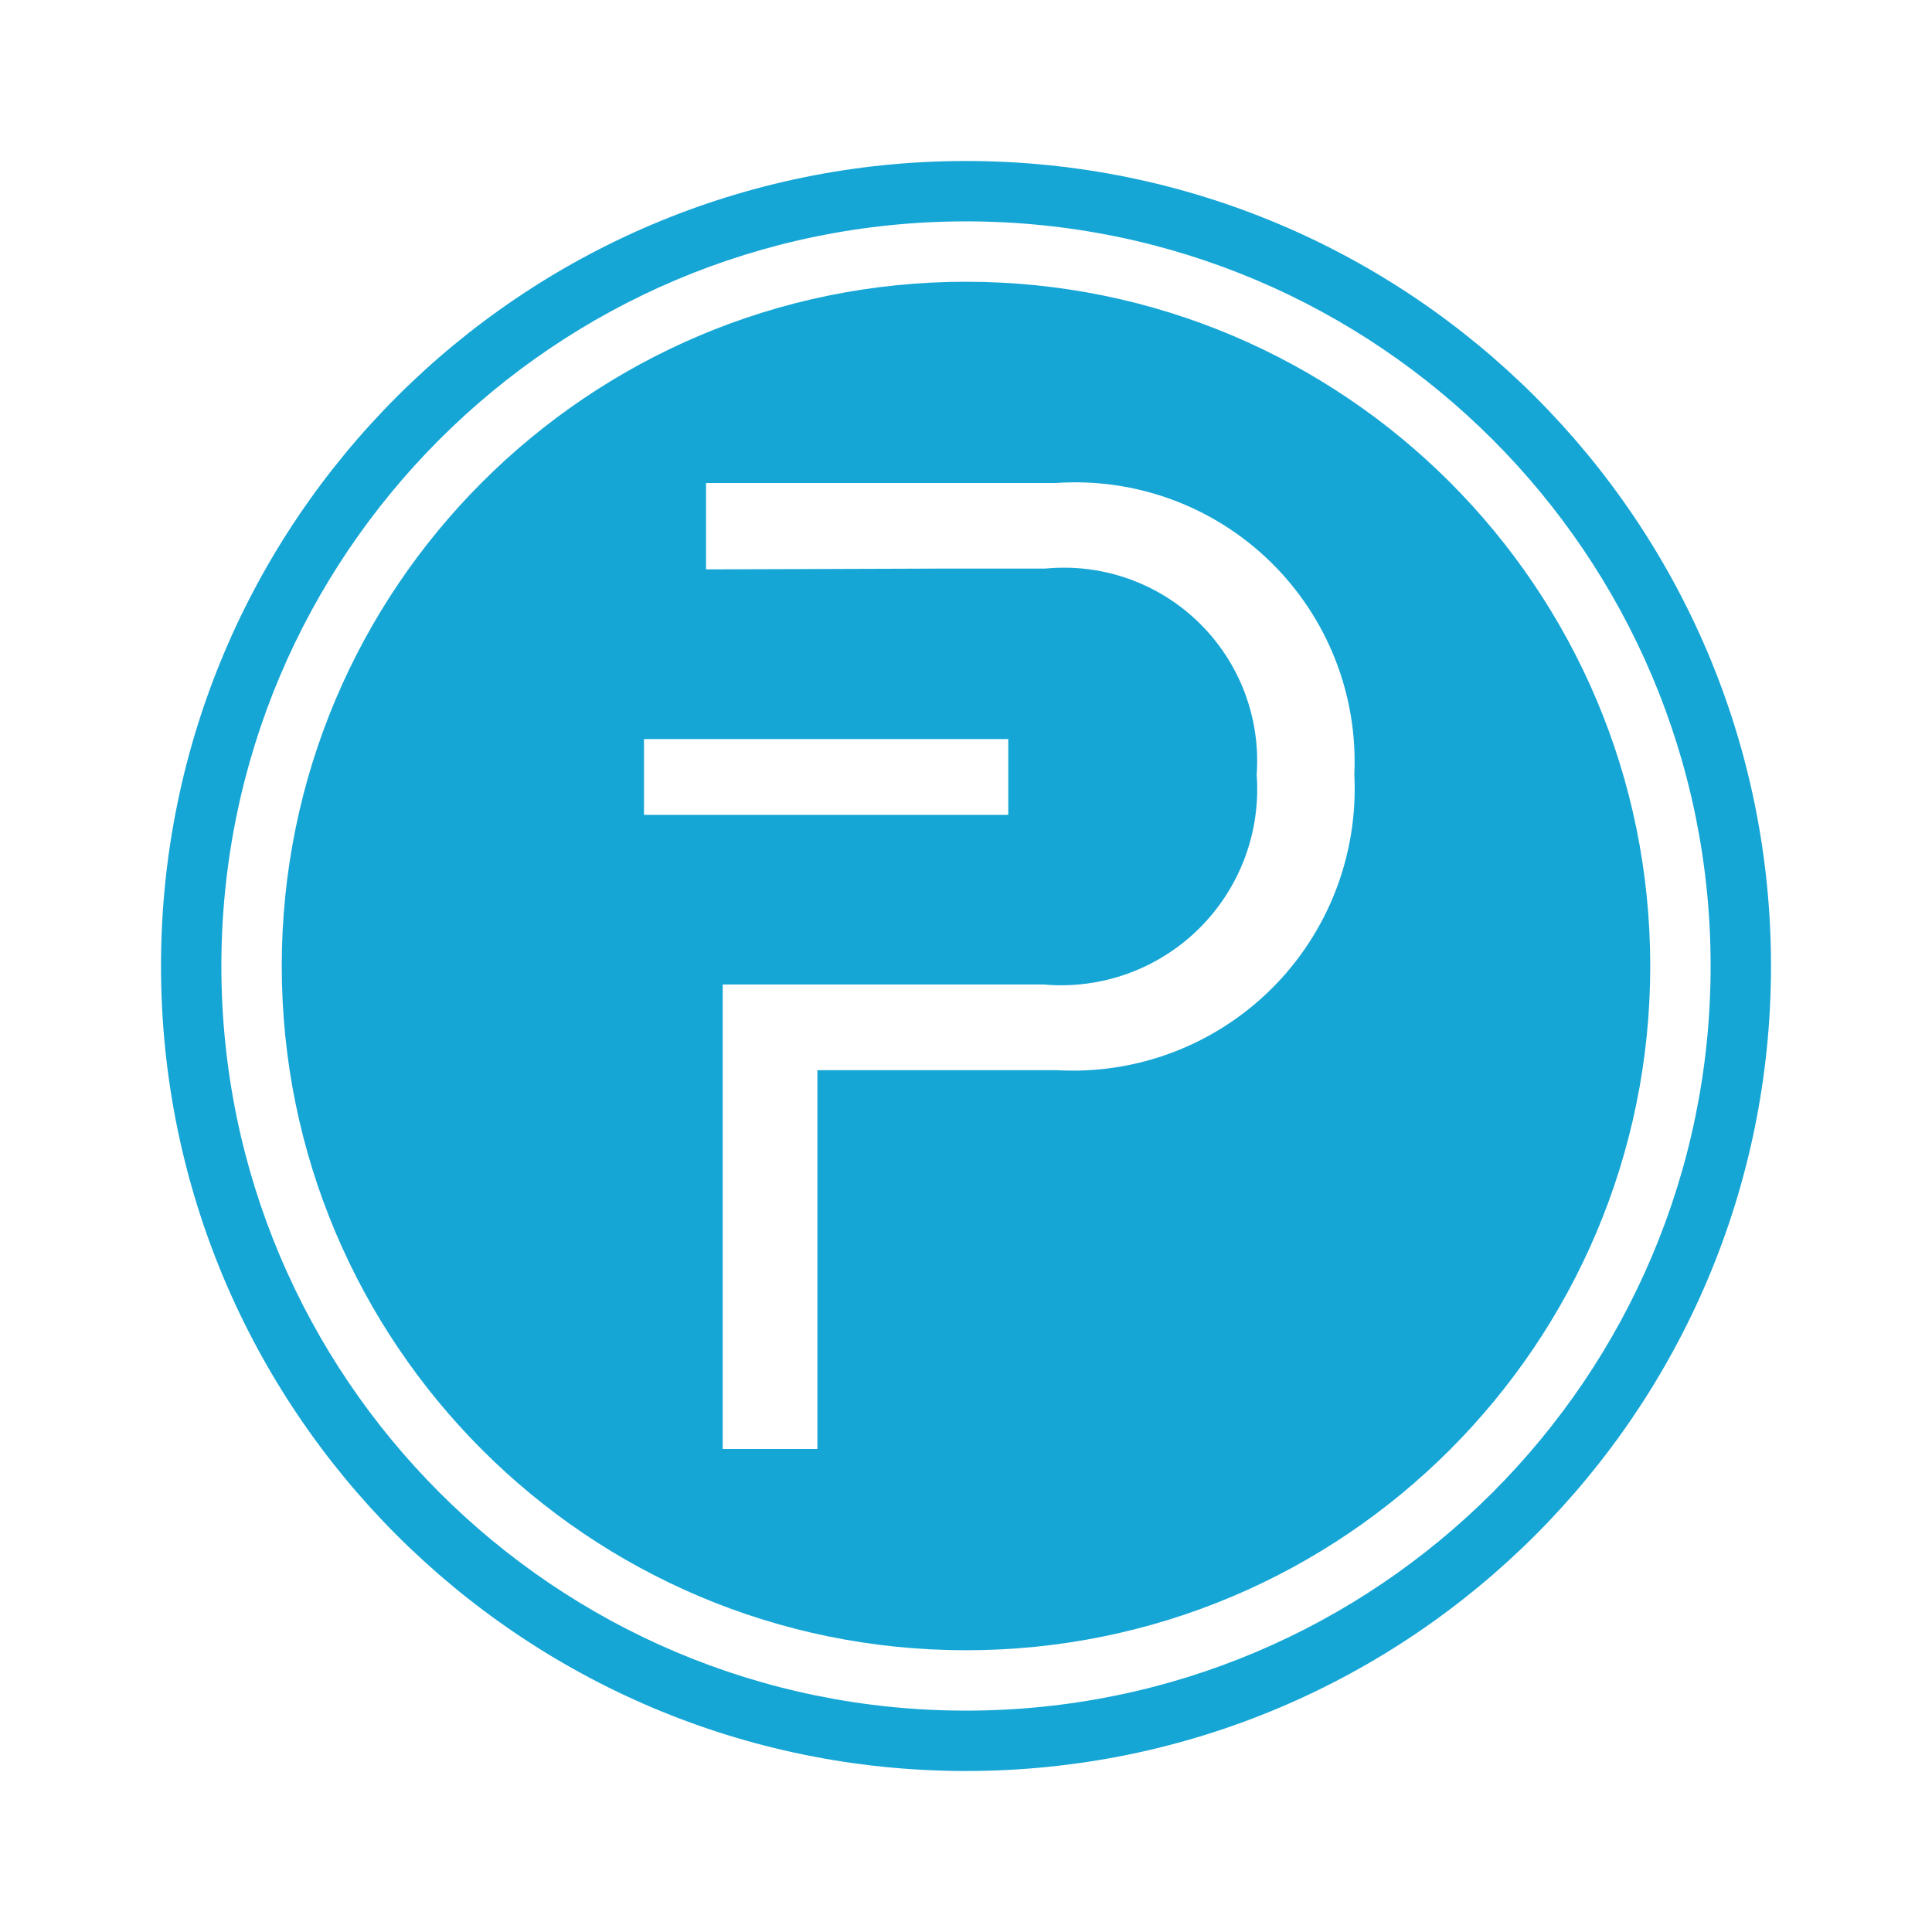
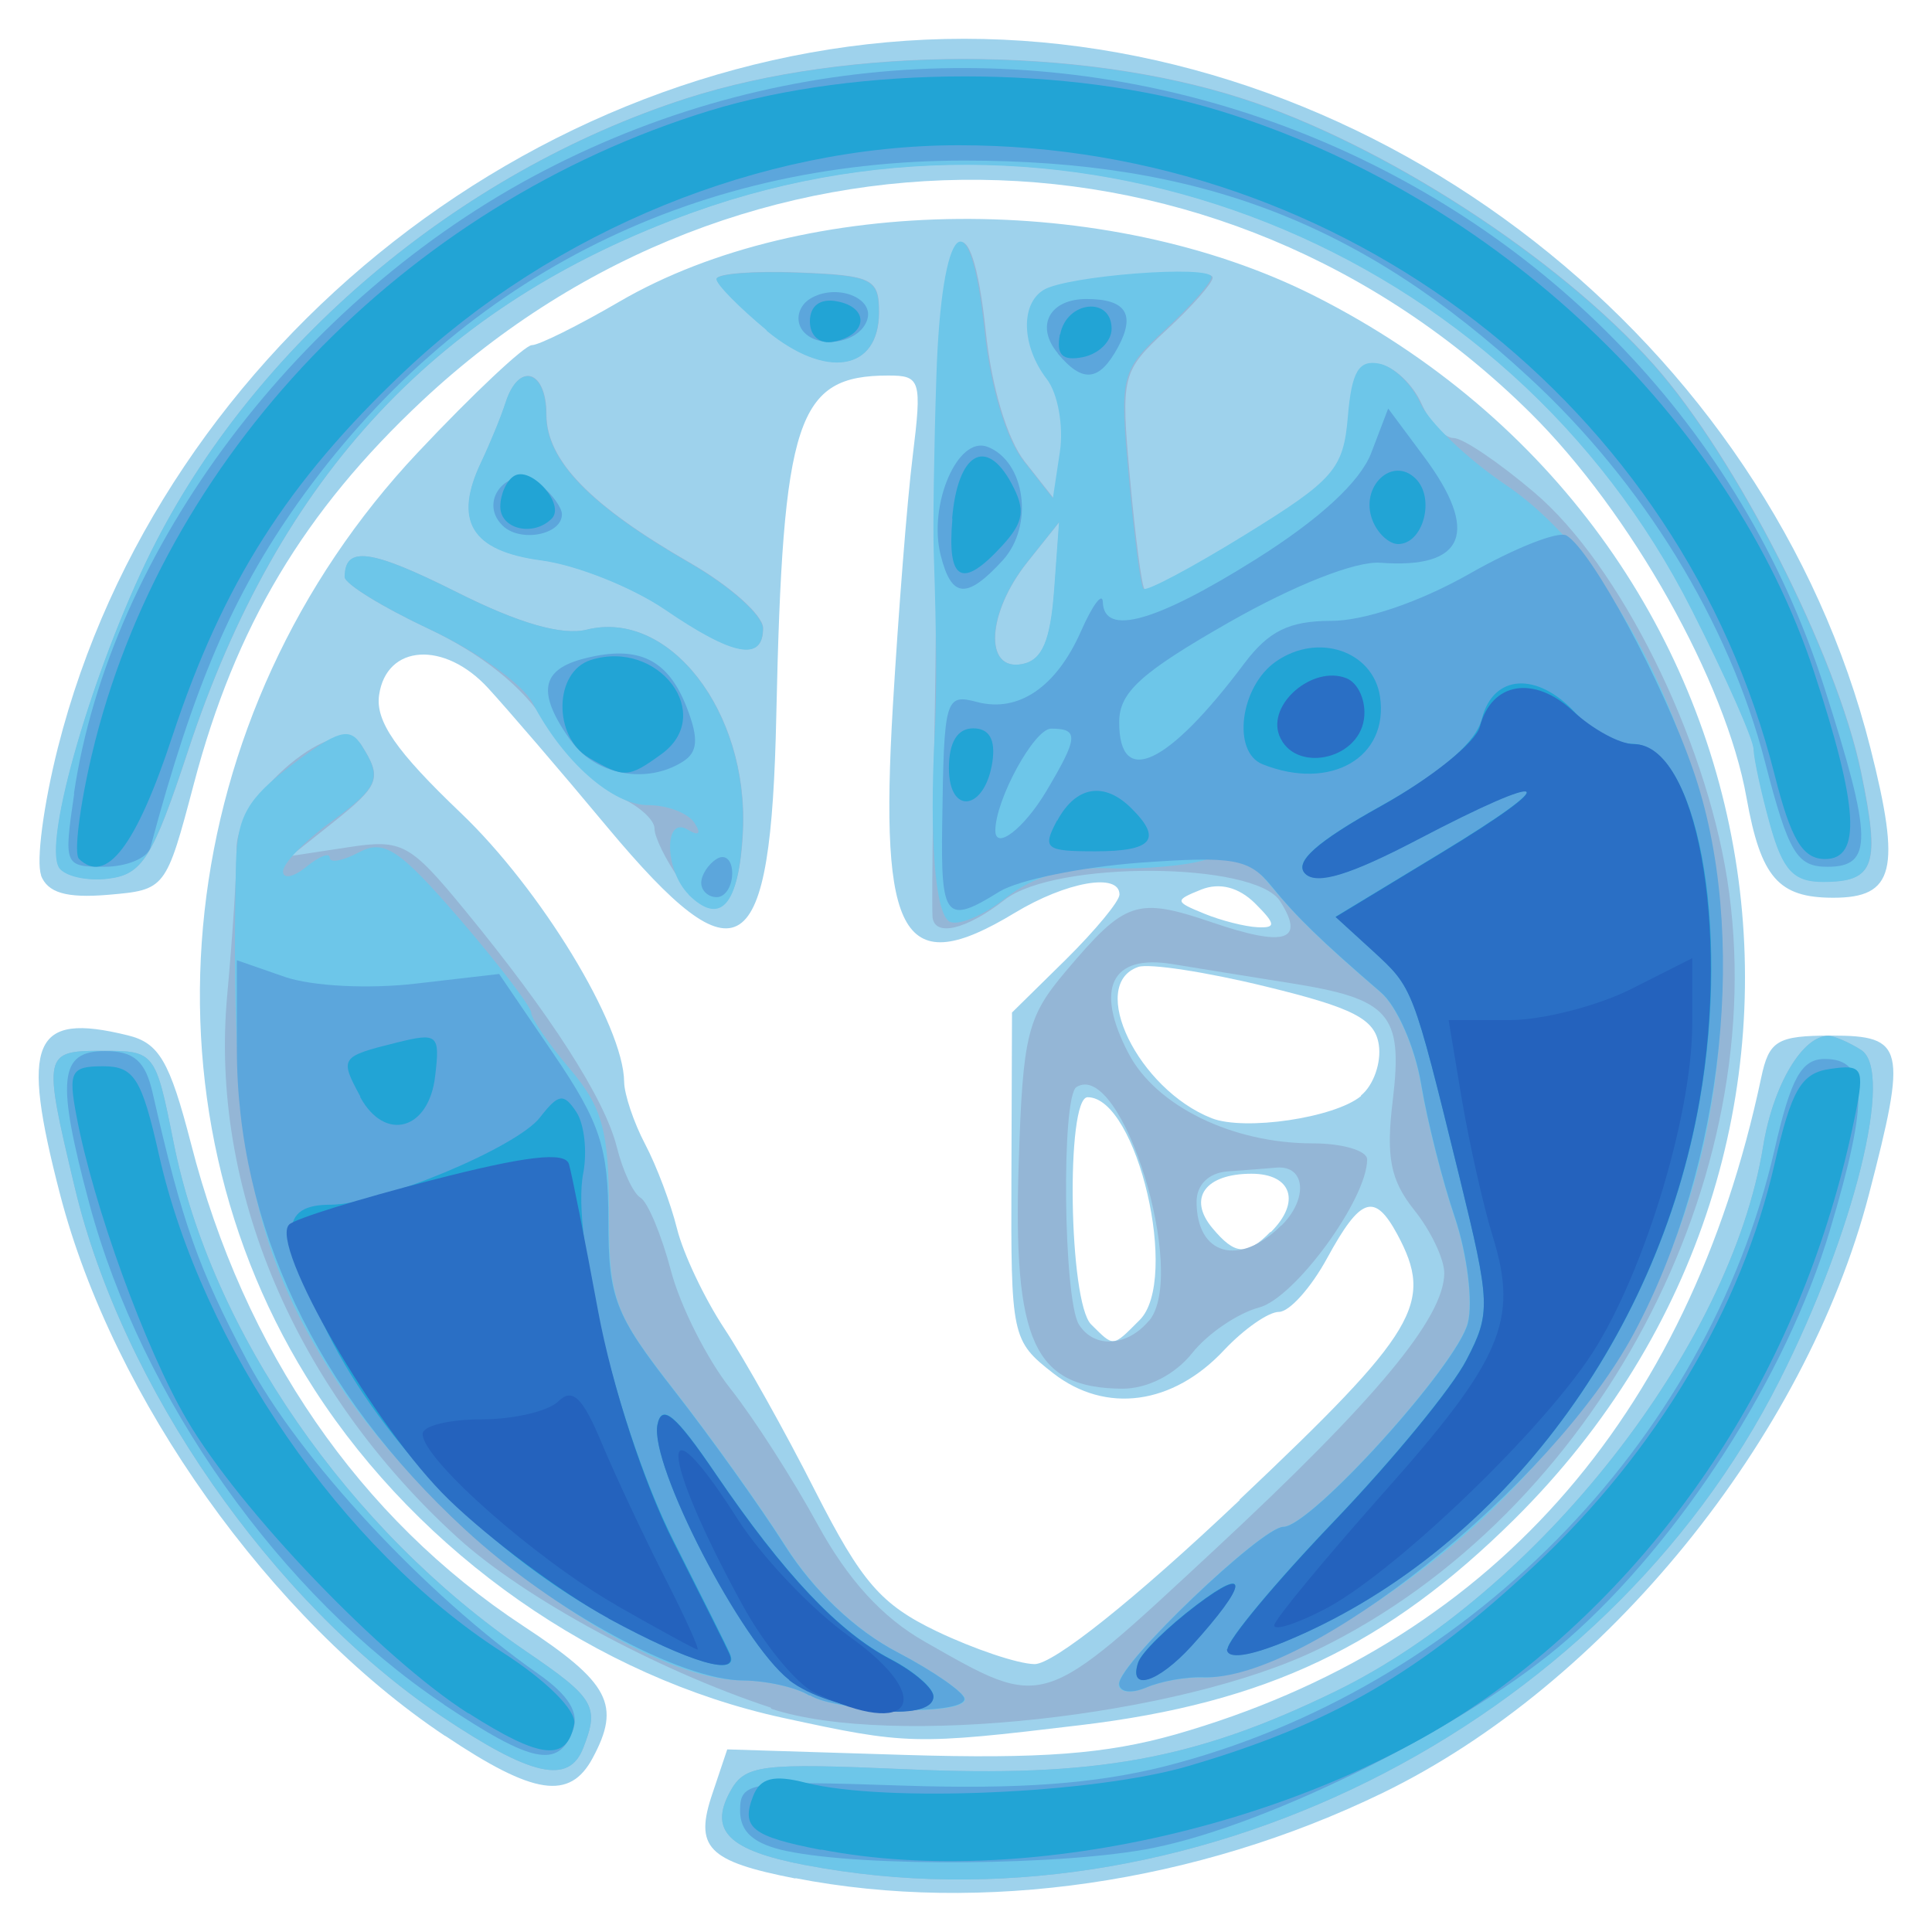
- <svg xmlns="http://www.w3.org/2000/svg" id="ic_tup" width="24" height="24" viewBox="0 0 24 24">
-   <defs>
-     <style type="text/css">
-             .cls-1{fill:#16a6d6}.cls-2{fill:none}
-         </style>
-   </defs>
-   <g id="Group_8935" data-name="Group 8935">
-     <g id="Group_8934" data-name="Group 8934">
-       <path id="Path_18928" d="M12 2a10 10 0 1 0 10 10A10 10 0 0 0 12 2zm0 19.25A9.25 9.25 0 1 1 21.25 12 9.25 9.25 0 0 1 12 21.25z" class="cls-1" data-name="Path 18928" />
-       <path id="Path_18929" d="M12 3.5a8.5 8.5 0 1 0 8.5 8.5A8.5 8.5 0 0 0 12 3.5zM8 9.181h4.525v.941H8zm5.127 4.113h-2.973V18H8.978v-5.77h3.989a2.436 2.436 0 0 0 2.644-2.607 2.4 2.4 0 0 0-2.625-2.56h-1.242l-2.973.01V6h4.346a3.47 3.47 0 0 1 3.707 3.623 3.5 3.5 0 0 1-3.697 3.671z" class="cls-1" data-name="Path 18929" />
-     </g>
+ <svg xmlns="http://www.w3.org/2000/svg" width="25" height="25" viewBox="0 0 6.615 6.615" version="1.1" id="svg1721">
+   <defs id="defs1718" />
+   <g id="layer1" transform="translate(165.916,-4.745218)">
+     <path style="fill:#9ed2ec;stroke-width:0.053" d="m -163.193,11.177 c -0.301,-0.059 -0.347,-0.106 -0.283,-0.293 l 0.05,-0.149 0.611,0.019 c 0.463,0.014 0.686,-0.003 0.923,-0.07 1.07,-0.306 1.758,-1.077 2.006,-2.248 0.027,-0.128 0.054,-0.145 0.242,-0.145 0.249,0 0.258,0.04 0.127,0.544 -0.218,0.836 -0.903,1.679 -1.665,2.049 -0.636,0.309 -1.373,0.416 -2.01,0.292 z m -1.199,-0.488 c -0.598,-0.399 -1.137,-1.157 -1.318,-1.853 -0.137,-0.527 -0.095,-0.626 0.231,-0.546 0.108,0.026 0.144,0.089 0.217,0.371 0.181,0.707 0.578,1.283 1.137,1.651 0.297,0.195 0.336,0.271 0.238,0.453 -0.078,0.145 -0.201,0.127 -0.504,-0.076 z m 1.157,-0.062 c -0.636,-0.138 -1.24,-0.561 -1.603,-1.122 -0.636,-0.983 -0.489,-2.317 0.353,-3.211 0.19,-0.202 0.366,-0.367 0.39,-0.367 0.024,0 0.159,-0.067 0.298,-0.148 0.635,-0.371 1.671,-0.38 2.383,-0.02 1.636,0.827 1.975,2.907 0.683,4.188 -0.437,0.433 -0.849,0.629 -1.486,0.705 -0.567,0.068 -0.595,0.067 -1.018,-0.025 z m 1.562,-0.746 c 0.611,-0.578 0.668,-0.674 0.541,-0.91 -0.078,-0.144 -0.126,-0.127 -0.24,0.082 -0.055,0.101 -0.129,0.184 -0.165,0.184 -0.036,0 -0.12,0.059 -0.187,0.13 -0.176,0.189 -0.406,0.22 -0.586,0.08 -0.142,-0.111 -0.145,-0.125 -0.143,-0.674 l 0.002,-0.561 0.184,-0.181 c 0.101,-0.1 0.184,-0.2 0.184,-0.223 0,-0.076 -0.182,-0.044 -0.359,0.063 -0.382,0.231 -0.464,0.091 -0.417,-0.707 0.019,-0.319 0.049,-0.705 0.068,-0.857 0.032,-0.26 0.027,-0.276 -0.083,-0.276 -0.314,0 -0.362,0.146 -0.384,1.163 -0.018,0.855 -0.125,0.926 -0.578,0.384 -0.158,-0.19 -0.342,-0.404 -0.408,-0.476 -0.15,-0.164 -0.349,-0.151 -0.374,0.023 -0.013,0.09 0.059,0.193 0.279,0.403 0.274,0.261 0.558,0.727 0.56,0.921 4.3e-4,0.043 0.033,0.14 0.072,0.214 0.039,0.074 0.088,0.204 0.109,0.289 0.021,0.085 0.094,0.239 0.162,0.342 0.068,0.103 0.209,0.354 0.312,0.558 0.158,0.31 0.224,0.387 0.416,0.479 0.126,0.06 0.276,0.111 0.334,0.112 0.064,0.001 0.341,-0.219 0.703,-0.562 z m -0.341,-0.616 c 0.138,-0.137 -0.008,-0.763 -0.178,-0.763 -0.075,0 -0.065,0.702 0.012,0.778 0.079,0.078 0.072,0.079 0.166,-0.015 z m 0.449,-0.301 c 0.104,-0.103 0.072,-0.2 -0.066,-0.2 -0.159,0 -0.219,0.084 -0.134,0.186 0.078,0.093 0.117,0.096 0.199,0.013 z m 0.309,-0.468 c 0.043,-0.035 0.07,-0.113 0.061,-0.173 -0.013,-0.089 -0.087,-0.127 -0.387,-0.2 -0.204,-0.05 -0.401,-0.08 -0.437,-0.067 -0.174,0.061 9e-5,0.419 0.252,0.518 0.113,0.044 0.42,-0.001 0.511,-0.076 z m -0.363,-0.658 c -0.056,-0.055 -0.121,-0.072 -0.184,-0.047 -0.092,0.037 -0.091,0.041 0.009,0.082 0.058,0.024 0.141,0.045 0.184,0.047 0.064,0.003 0.062,-0.011 -0.009,-0.082 z m -4.156,-0.096 c -0.018,-0.046 0.008,-0.242 0.057,-0.436 0.351,-1.387 1.682,-2.428 3.103,-2.428 1.421,0 2.752,1.041 3.103,2.428 0.106,0.418 0.082,0.513 -0.127,0.513 -0.188,0 -0.248,-0.069 -0.297,-0.342 -0.07,-0.397 -0.397,-0.978 -0.74,-1.318 -1.059,-1.048 -2.699,-1.066 -3.793,-0.043 -0.406,0.38 -0.641,0.773 -0.783,1.312 -0.096,0.363 -0.097,0.364 -0.294,0.381 -0.143,0.012 -0.207,-0.007 -0.23,-0.067 z" id="path1611" />
+     <path style="fill:#94b6d6;stroke-width:0.053" d="m -163.16,11.131 c -0.26,-0.05 -0.329,-0.117 -0.257,-0.25 0.051,-0.094 0.101,-0.1 0.605,-0.078 0.648,0.029 0.988,-0.033 1.467,-0.266 0.693,-0.337 1.355,-1.18 1.466,-1.868 0.034,-0.208 0.135,-0.379 0.224,-0.377 0.02,4.51e-4 0.07,0.022 0.111,0.048 0.114,0.071 -0.022,0.623 -0.279,1.132 -0.603,1.196 -2.036,1.908 -3.336,1.659 z m -1.245,-0.51 c -0.582,-0.392 -1.093,-1.129 -1.255,-1.81 -0.11,-0.461 -0.108,-0.468 0.097,-0.468 0.176,0 0.18,0.005 0.241,0.312 0.129,0.649 0.599,1.329 1.204,1.742 0.238,0.162 0.255,0.19 0.199,0.333 -0.049,0.127 -0.179,0.097 -0.486,-0.109 z m 1.128,-0.029 c -0.389,-0.128 -0.844,-0.375 -1.07,-0.58 -0.558,-0.507 -0.852,-1.199 -0.791,-1.86 0.018,-0.198 0.033,-0.423 0.032,-0.501 -0.001,-0.184 0.351,-0.475 0.428,-0.354 0.071,0.112 0.063,0.136 -0.096,0.263 l -0.146,0.116 0.197,-0.03 c 0.184,-0.028 0.21,-0.014 0.399,0.216 0.294,0.358 0.479,0.646 0.52,0.811 0.02,0.08 0.056,0.158 0.081,0.173 0.025,0.015 0.072,0.128 0.104,0.249 0.032,0.122 0.124,0.304 0.204,0.405 0.08,0.101 0.214,0.31 0.298,0.464 0.104,0.19 0.221,0.319 0.367,0.402 0.413,0.235 0.396,0.24 0.991,-0.313 0.555,-0.516 0.788,-0.796 0.788,-0.949 0,-0.048 -0.046,-0.145 -0.103,-0.216 -0.082,-0.103 -0.097,-0.182 -0.073,-0.378 0.035,-0.294 -0.011,-0.345 -0.353,-0.399 -0.131,-0.021 -0.313,-0.05 -0.403,-0.065 -0.208,-0.034 -0.266,0.083 -0.149,0.306 0.094,0.18 0.355,0.308 0.63,0.308 0.103,0 0.187,0.025 0.187,0.055 0,0.136 -0.248,0.475 -0.37,0.507 -0.072,0.019 -0.176,0.089 -0.229,0.156 -0.059,0.074 -0.153,0.122 -0.239,0.122 -0.303,-0.002 -0.375,-0.159 -0.355,-0.773 0.014,-0.439 0.029,-0.5 0.161,-0.656 0.204,-0.242 0.243,-0.255 0.5,-0.168 0.251,0.086 0.321,0.064 0.234,-0.072 -0.086,-0.136 -0.77,-0.14 -0.943,-0.005 -0.131,0.102 -0.239,0.128 -0.247,0.06 -0.002,-0.022 -0.001,-0.193 0.002,-0.381 0.011,-0.591 0.011,-0.705 0.006,-0.867 -0.003,-0.087 9.5e-4,-0.357 0.009,-0.6 0.017,-0.536 0.115,-0.631 0.165,-0.16 0.02,0.193 0.074,0.372 0.134,0.448 l 0.1,0.127 0.024,-0.159 c 0.013,-0.088 -0.007,-0.2 -0.045,-0.249 -0.086,-0.112 -0.091,-0.256 -0.011,-0.305 0.08,-0.049 0.575,-0.087 0.575,-0.044 0,0.018 -0.071,0.099 -0.158,0.179 -0.153,0.142 -0.157,0.156 -0.125,0.507 0.018,0.199 0.04,0.37 0.05,0.381 0.009,0.011 0.167,-0.073 0.35,-0.186 0.303,-0.187 0.335,-0.224 0.35,-0.404 0.013,-0.153 0.037,-0.194 0.106,-0.181 0.049,0.009 0.113,0.07 0.142,0.135 0.029,0.065 0.078,0.118 0.11,0.118 0.032,0 0.156,0.084 0.277,0.187 0.291,0.247 0.583,0.834 0.66,1.325 0.16,1.022 -0.45,2.171 -1.398,2.634 -0.475,0.232 -1.465,0.34 -1.875,0.205 z m 1.295,-1.324 c 0.135,-0.161 -0.093,-0.896 -0.248,-0.801 -0.053,0.032 -0.045,0.727 0.008,0.813 0.052,0.083 0.165,0.077 0.24,-0.013 z m 0.453,-0.326 c 0.093,-0.092 0.083,-0.207 -0.016,-0.199 -0.034,0.003 -0.11,0.009 -0.168,0.013 -0.065,0.005 -0.106,0.046 -0.106,0.104 0,0.183 0.146,0.224 0.29,0.081 z m -0.777,-2.174 0.017,-0.235 -0.11,0.138 c -0.138,0.174 -0.148,0.373 -0.017,0.348 0.069,-0.013 0.097,-0.079 0.11,-0.252 z m -1.284,0.988 c -0.046,-0.066 -0.085,-0.144 -0.085,-0.174 0,-0.03 -0.054,-0.078 -0.119,-0.107 -0.066,-0.029 -0.177,-0.141 -0.248,-0.249 -0.085,-0.131 -0.224,-0.242 -0.411,-0.33 -0.155,-0.073 -0.282,-0.151 -0.282,-0.175 0,-0.108 0.089,-0.096 0.384,0.052 0.213,0.107 0.36,0.149 0.445,0.128 0.282,-0.07 0.553,0.28 0.534,0.689 -0.013,0.279 -0.095,0.341 -0.219,0.166 z m -2.123,-0.041 c -0.056,-0.089 0.117,-0.682 0.314,-1.08 0.351,-0.708 1.05,-1.3 1.833,-1.553 0.559,-0.18 1.344,-0.18 1.903,0 0.481,0.155 1.081,0.543 1.409,0.911 0.283,0.318 0.626,0.992 0.71,1.394 0.067,0.321 0.048,0.377 -0.129,0.377 -0.101,0 -0.138,-0.039 -0.182,-0.197 -0.03,-0.108 -0.055,-0.224 -0.056,-0.257 -1e-4,-0.033 -0.095,-0.247 -0.211,-0.476 -0.63,-1.248 -2.104,-1.835 -3.419,-1.363 -0.87,0.313 -1.419,0.898 -1.731,1.845 -0.121,0.367 -0.156,0.423 -0.273,0.437 -0.074,0.009 -0.15,-0.009 -0.169,-0.039 z m 2.074,-0.884 c -0.112,-0.076 -0.302,-0.152 -0.423,-0.168 -0.24,-0.032 -0.302,-0.135 -0.205,-0.338 0.029,-0.061 0.067,-0.153 0.083,-0.203 0.045,-0.139 0.139,-0.11 0.139,0.042 0,0.157 0.149,0.311 0.493,0.509 0.137,0.079 0.249,0.179 0.249,0.223 0,0.114 -0.102,0.095 -0.336,-0.065 z m 0.349,-0.956 c -0.094,-0.078 -0.172,-0.157 -0.172,-0.175 0,-0.018 0.125,-0.028 0.278,-0.022 0.255,0.01 0.278,0.021 0.278,0.136 0,0.201 -0.181,0.23 -0.385,0.062 z" id="path1609" />
+     <path style="fill:#6dc6e9;stroke-width:0.053" d="m -163.16,11.131 c -0.26,-0.05 -0.329,-0.117 -0.257,-0.25 0.051,-0.094 0.101,-0.1 0.605,-0.078 0.648,0.029 0.988,-0.033 1.467,-0.266 0.693,-0.337 1.355,-1.18 1.466,-1.868 0.034,-0.208 0.135,-0.379 0.224,-0.377 0.02,4.51e-4 0.07,0.022 0.111,0.048 0.114,0.071 -0.022,0.623 -0.279,1.132 -0.603,1.196 -2.036,1.908 -3.336,1.659 z m -1.245,-0.51 c -0.582,-0.392 -1.093,-1.129 -1.255,-1.81 -0.11,-0.461 -0.108,-0.468 0.097,-0.468 0.176,0 0.18,0.005 0.241,0.312 0.129,0.649 0.599,1.329 1.204,1.742 0.238,0.162 0.255,0.19 0.199,0.333 -0.049,0.127 -0.179,0.097 -0.486,-0.109 z m 1.26,-0.07 c -0.044,-0.028 -0.146,-0.051 -0.227,-0.052 -0.365,-0.002 -1.059,-0.515 -1.394,-1.03 -0.292,-0.449 -0.364,-0.824 -0.342,-1.768 0.004,-0.16 0.039,-0.222 0.193,-0.338 0.156,-0.118 0.197,-0.129 0.236,-0.067 0.073,0.115 0.062,0.142 -0.109,0.267 -0.087,0.064 -0.159,0.139 -0.159,0.166 0,0.027 0.036,0.02 0.08,-0.016 0.044,-0.036 0.08,-0.05 0.08,-0.031 0,0.019 0.045,0.011 0.101,-0.019 0.085,-0.045 0.138,-0.01 0.345,0.23 0.134,0.156 0.244,0.3 0.244,0.32 0,0.02 0.06,0.107 0.133,0.193 0.11,0.13 0.133,0.211 0.133,0.484 0,0.306 0.015,0.348 0.225,0.617 0.124,0.159 0.295,0.398 0.38,0.532 0.097,0.153 0.24,0.289 0.384,0.364 0.126,0.066 0.23,0.139 0.23,0.16 0,0.058 -0.437,0.047 -0.53,-0.013 z m 1.06,-0.041 c 0,-0.07 0.489,-0.537 0.562,-0.537 0.094,-4.5e-5 0.596,-0.554 0.632,-0.698 0.018,-0.072 -0.002,-0.234 -0.044,-0.36 -0.043,-0.126 -0.095,-0.332 -0.116,-0.458 -0.021,-0.126 -0.083,-0.268 -0.139,-0.315 -0.206,-0.177 -0.288,-0.258 -0.383,-0.373 -0.071,-0.087 -0.127,-0.108 -0.212,-0.081 -0.064,0.021 -0.213,0.034 -0.332,0.03 -0.148,-0.005 -0.261,0.027 -0.357,0.103 -0.078,0.061 -0.164,0.096 -0.192,0.079 -0.048,-0.029 -0.068,-0.285 -0.05,-0.633 0.008,-0.157 0.007,-0.329 -0.003,-0.631 -0.003,-0.087 9.6e-4,-0.357 0.009,-0.6 0.017,-0.536 0.115,-0.631 0.165,-0.16 0.02,0.193 0.074,0.372 0.134,0.448 l 0.1,0.127 0.024,-0.159 c 0.013,-0.088 -0.007,-0.2 -0.045,-0.249 -0.086,-0.112 -0.091,-0.256 -0.011,-0.305 0.08,-0.049 0.575,-0.087 0.575,-0.044 0,0.018 -0.071,0.099 -0.158,0.179 -0.153,0.142 -0.157,0.156 -0.125,0.507 0.018,0.199 0.04,0.37 0.05,0.381 0.009,0.011 0.167,-0.073 0.35,-0.186 0.303,-0.187 0.335,-0.224 0.35,-0.404 0.013,-0.153 0.037,-0.194 0.106,-0.181 0.049,0.009 0.113,0.07 0.142,0.135 0.029,0.065 0.16,0.191 0.292,0.28 0.417,0.282 0.742,1.003 0.742,1.647 0,0.741 -0.245,1.325 -0.774,1.848 -0.319,0.315 -0.801,0.597 -1.006,0.589 -0.056,-0.002 -0.143,0.013 -0.194,0.035 -0.052,0.022 -0.093,0.016 -0.093,-0.013 z m -0.222,-3.742 0.017,-0.235 -0.11,0.138 c -0.138,0.174 -0.148,0.373 -0.017,0.348 0.069,-0.013 0.097,-0.079 0.11,-0.252 z m -1.251,1.04 c -0.083,-0.083 -0.086,-0.272 -0.003,-0.222 0.038,0.023 0.047,0.014 0.023,-0.023 -0.021,-0.033 -0.092,-0.061 -0.158,-0.061 -0.123,0 -0.292,-0.149 -0.397,-0.351 -0.033,-0.063 -0.191,-0.176 -0.351,-0.251 -0.16,-0.075 -0.292,-0.156 -0.292,-0.179 0,-0.108 0.089,-0.096 0.384,0.052 0.213,0.107 0.36,0.149 0.445,0.128 0.282,-0.07 0.553,0.28 0.534,0.689 -0.012,0.254 -0.075,0.328 -0.186,0.218 z m -2.156,-0.092 c -0.056,-0.089 0.117,-0.682 0.314,-1.08 0.351,-0.708 1.05,-1.3 1.833,-1.553 0.559,-0.18 1.344,-0.18 1.903,0 0.481,0.155 1.081,0.543 1.409,0.911 0.283,0.318 0.626,0.992 0.71,1.394 0.067,0.321 0.048,0.377 -0.129,0.377 -0.101,0 -0.138,-0.039 -0.182,-0.197 -0.03,-0.108 -0.055,-0.224 -0.056,-0.257 -1e-4,-0.033 -0.095,-0.247 -0.211,-0.476 -0.63,-1.248 -2.104,-1.835 -3.419,-1.363 -0.87,0.313 -1.419,0.898 -1.731,1.845 -0.121,0.367 -0.156,0.423 -0.273,0.437 -0.074,0.009 -0.15,-0.009 -0.169,-0.039 z m 2.074,-0.884 c -0.112,-0.076 -0.302,-0.152 -0.423,-0.168 -0.24,-0.032 -0.302,-0.135 -0.205,-0.338 0.029,-0.061 0.067,-0.153 0.083,-0.203 0.045,-0.139 0.139,-0.11 0.139,0.042 0,0.157 0.149,0.311 0.493,0.509 0.137,0.079 0.249,0.179 0.249,0.223 0,0.114 -0.102,0.095 -0.336,-0.065 z m 0.349,-0.956 c -0.094,-0.078 -0.172,-0.157 -0.172,-0.175 0,-0.018 0.125,-0.028 0.278,-0.022 0.255,0.01 0.278,0.021 0.278,0.136 0,0.201 -0.181,0.23 -0.385,0.062 z" id="path1607" />
+     <path style="fill:#5ca6dc;stroke-width:0.053" d="m -163.223,11.083 c -0.112,-0.024 -0.159,-0.065 -0.159,-0.138 0,-0.099 0.03,-0.104 0.559,-0.086 0.397,0.013 0.656,-0.006 0.895,-0.066 1.024,-0.26 1.857,-1.103 2.088,-2.112 0.056,-0.245 0.092,-0.31 0.172,-0.31 0.148,0 0.152,0.137 0.017,0.588 -0.148,0.496 -0.511,1.061 -0.899,1.4 -0.33,0.289 -1.007,0.63 -1.416,0.713 -0.299,0.061 -0.992,0.067 -1.256,0.011 z m -1.173,-0.502 c -0.558,-0.373 -1.034,-1.045 -1.214,-1.714 -0.114,-0.426 -0.104,-0.523 0.053,-0.523 0.1,0 0.139,0.034 0.164,0.145 0.101,0.443 0.155,0.597 0.323,0.915 0.176,0.334 0.612,0.803 0.995,1.071 0.107,0.075 0.144,0.135 0.12,0.197 -0.05,0.129 -0.139,0.111 -0.442,-0.091 z m 1.252,-0.03 c -0.044,-0.028 -0.146,-0.051 -0.227,-0.052 -0.215,-0.001 -0.649,-0.236 -0.954,-0.518 -0.508,-0.468 -0.78,-1.042 -0.78,-1.645 v -0.303 l 0.164,0.057 c 0.093,0.032 0.287,0.042 0.449,0.023 l 0.285,-0.033 0.187,0.275 c 0.159,0.234 0.187,0.32 0.187,0.569 0,0.265 0.022,0.322 0.225,0.582 0.124,0.159 0.295,0.398 0.38,0.532 0.097,0.153 0.24,0.289 0.384,0.364 0.126,0.066 0.23,0.139 0.23,0.16 0,0.058 -0.437,0.047 -0.53,-0.013 z m 1.06,-0.041 c 0,-0.07 0.489,-0.537 0.562,-0.537 0.094,-4.5e-5 0.596,-0.554 0.632,-0.698 0.018,-0.072 -0.002,-0.234 -0.044,-0.36 -0.043,-0.126 -0.095,-0.332 -0.116,-0.458 -0.021,-0.126 -0.083,-0.268 -0.139,-0.315 -0.203,-0.175 -0.288,-0.257 -0.373,-0.362 -0.077,-0.095 -0.13,-0.104 -0.451,-0.081 -0.2,0.015 -0.416,0.059 -0.481,0.099 -0.183,0.114 -0.201,0.093 -0.196,-0.229 0.006,-0.435 0.01,-0.449 0.12,-0.42 0.142,0.037 0.271,-0.052 0.355,-0.242 0.04,-0.091 0.074,-0.136 0.075,-0.1 0.004,0.118 0.182,0.068 0.524,-0.147 0.218,-0.137 0.357,-0.265 0.395,-0.364 l 0.058,-0.152 0.122,0.164 c 0.193,0.259 0.141,0.386 -0.149,0.364 -0.085,-0.006 -0.293,0.076 -0.518,0.204 -0.303,0.173 -0.376,0.24 -0.376,0.342 0,0.226 0.166,0.149 0.429,-0.202 0.083,-0.11 0.153,-0.145 0.297,-0.145 0.113,0 0.302,-0.064 0.473,-0.161 0.156,-0.089 0.306,-0.148 0.333,-0.131 0.087,0.053 0.329,0.501 0.433,0.802 0.192,0.553 0.108,1.349 -0.203,1.93 -0.282,0.525 -1.117,1.192 -1.475,1.177 -0.056,-0.002 -0.143,0.013 -0.194,0.035 -0.052,0.022 -0.093,0.016 -0.093,-0.013 z m -0.25,-3.055 c 0.11,-0.185 0.113,-0.215 0.017,-0.215 -0.058,0 -0.191,0.244 -0.191,0.349 0,0.069 0.098,-0.007 0.174,-0.134 z m -1.181,0.313 c 0,-0.027 0.024,-0.064 0.053,-0.082 0.029,-0.018 0.053,0.004 0.053,0.049 0,0.045 -0.024,0.082 -0.053,0.082 -0.029,0 -0.053,-0.022 -0.053,-0.049 z m -2.148,-0.305 c 0.124,-0.837 0.772,-1.697 1.607,-2.132 1.699,-0.885 3.809,-0.035 4.386,1.767 0.166,0.519 0.168,0.615 0.011,0.615 -0.105,0 -0.133,-0.047 -0.214,-0.36 -0.124,-0.478 -0.416,-0.954 -0.807,-1.315 -0.573,-0.53 -1.128,-0.743 -1.934,-0.743 -0.943,0 -1.743,0.411 -2.284,1.175 -0.221,0.313 -0.355,0.624 -0.503,1.177 -0.01,0.036 -0.081,0.066 -0.158,0.066 -0.137,0 -0.139,-0.005 -0.103,-0.25 z m 1.701,-0.182 c -0.117,-0.165 -0.103,-0.244 0.05,-0.282 0.183,-0.046 0.284,0.004 0.348,0.17 0.041,0.106 0.037,0.152 -0.014,0.184 -0.125,0.079 -0.3,0.046 -0.383,-0.072 z m 1.267,-0.634 c -0.044,-0.173 0.058,-0.411 0.16,-0.372 0.13,0.05 0.16,0.271 0.052,0.389 -0.123,0.134 -0.175,0.13 -0.212,-0.017 z m -1.501,-0.103 c -0.089,-0.089 0.034,-0.219 0.132,-0.138 0.04,0.033 0.072,0.078 0.072,0.1 0,0.071 -0.144,0.098 -0.204,0.038 z m 1.902,-0.589 c -0.078,-0.093 -0.029,-0.186 0.098,-0.186 0.135,0 0.169,0.052 0.108,0.165 -0.064,0.118 -0.121,0.124 -0.206,0.022 z m -0.878,-0.084 c -0.021,-0.034 -0.008,-0.08 0.03,-0.103 0.088,-0.054 0.221,-0.004 0.195,0.073 -0.028,0.083 -0.179,0.103 -0.225,0.03 z" id="path1605" />
+     <path style="fill:#22a4d5;stroke-width:0.053" d="m -163.105,11.079 c -0.237,-0.046 -0.275,-0.076 -0.232,-0.185 0.024,-0.061 0.07,-0.073 0.179,-0.045 0.272,0.069 0.987,0.038 1.311,-0.057 0.491,-0.144 0.793,-0.319 1.188,-0.689 0.412,-0.385 0.706,-0.878 0.819,-1.373 0.058,-0.254 0.091,-0.311 0.191,-0.325 0.11,-0.016 0.118,-0.003 0.085,0.158 -0.162,0.8 -0.583,1.483 -1.203,1.952 -0.61,0.461 -1.612,0.703 -2.337,0.563 z m -1.207,-0.467 c -0.297,-0.189 -0.784,-0.697 -0.965,-1.007 -0.142,-0.242 -0.32,-0.734 -0.377,-1.038 -0.029,-0.153 -0.019,-0.171 0.091,-0.171 0.106,0 0.132,0.041 0.191,0.302 0.147,0.654 0.629,1.353 1.174,1.703 0.152,0.097 0.257,0.202 0.248,0.247 -0.025,0.13 -0.114,0.121 -0.362,-0.037 z m 1.098,-0.116 c -0.164,-0.128 -0.478,-0.736 -0.451,-0.873 0.015,-0.074 0.062,-0.034 0.198,0.166 0.236,0.347 0.423,0.544 0.601,0.637 0.08,0.042 0.146,0.099 0.146,0.127 0,0.093 -0.354,0.053 -0.494,-0.056 z m 1.195,-0.059 c 0.011,-0.034 0.101,-0.122 0.2,-0.197 0.184,-0.139 0.175,-0.072 -0.017,0.14 -0.115,0.126 -0.217,0.158 -0.183,0.057 z m -1.814,-0.152 c -0.403,-0.22 -0.771,-0.593 -0.962,-0.978 -0.167,-0.336 -0.165,-0.437 0.011,-0.437 0.167,0 0.638,-0.196 0.717,-0.299 0.063,-0.081 0.081,-0.084 0.124,-0.019 0.028,0.042 0.038,0.137 0.024,0.21 -0.043,0.215 0.124,0.893 0.312,1.264 0.095,0.188 0.181,0.359 0.19,0.381 0.037,0.082 -0.134,0.032 -0.415,-0.121 z m 2.12,0.106 c 0,-0.031 0.164,-0.228 0.365,-0.438 0.201,-0.21 0.405,-0.458 0.453,-0.552 0.084,-0.161 0.082,-0.194 -0.024,-0.627 -0.161,-0.654 -0.158,-0.646 -0.297,-0.774 l -0.127,-0.116 0.358,-0.217 c 0.429,-0.26 0.383,-0.289 -0.077,-0.048 -0.231,0.121 -0.345,0.156 -0.385,0.117 -0.039,-0.039 0.038,-0.108 0.259,-0.231 0.206,-0.115 0.326,-0.218 0.346,-0.299 0.039,-0.153 0.19,-0.162 0.321,-0.019 0.053,0.058 0.139,0.105 0.192,0.105 0.222,0 0.339,0.614 0.233,1.22 -0.145,0.83 -0.702,1.557 -1.419,1.853 -0.124,0.051 -0.199,0.061 -0.199,0.026 z m -2.969,-1.891 c -0.072,-0.133 -0.069,-0.137 0.124,-0.185 0.141,-0.035 0.149,-0.028 0.132,0.114 -0.021,0.186 -0.172,0.228 -0.257,0.072 z m -0.964,-0.815 c -0.017,-0.017 0.002,-0.176 0.044,-0.354 0.24,-1.019 1.068,-1.884 2.113,-2.206 0.511,-0.157 1.237,-0.158 1.749,-5.22e-4 0.942,0.289 1.749,1.051 2.035,1.921 0.153,0.464 0.163,0.641 0.038,0.641 -0.077,0 -0.117,-0.067 -0.173,-0.289 -0.32,-1.264 -1.474,-2.155 -2.793,-2.155 -0.675,0 -1.388,0.291 -1.899,0.775 -0.4,0.378 -0.621,0.726 -0.793,1.246 -0.125,0.38 -0.228,0.514 -0.322,0.421 z m 3.35,-0.13 c 0.064,-0.119 0.161,-0.135 0.254,-0.042 0.107,0.106 0.072,0.147 -0.124,0.147 -0.171,0 -0.182,-0.009 -0.131,-0.105 z m -0.371,-0.18 c 0,-0.088 0.029,-0.136 0.083,-0.136 0.055,0 0.077,0.038 0.066,0.114 -0.025,0.168 -0.149,0.186 -0.149,0.022 z m -1.232,-0.035 c -0.124,-0.072 -0.121,-0.295 0.006,-0.335 0.232,-0.073 0.428,0.187 0.242,0.322 -0.113,0.082 -0.127,0.083 -0.248,0.013 z m 2.306,0.022 c -0.106,-0.042 -0.077,-0.267 0.046,-0.352 0.144,-0.1 0.332,-0.036 0.356,0.12 0.031,0.209 -0.169,0.325 -0.402,0.232 z m -1.063,-0.841 c 0.019,-0.225 0.116,-0.282 0.203,-0.121 0.049,0.091 0.043,0.132 -0.031,0.213 -0.138,0.151 -0.19,0.123 -0.171,-0.092 z m 1.439,0.005 c -0.044,-0.114 0.068,-0.221 0.148,-0.142 0.068,0.067 0.026,0.224 -0.06,0.224 -0.031,0 -0.071,-0.037 -0.088,-0.082 z m -2.986,-0.046 c 0,-0.042 0.021,-0.089 0.047,-0.105 0.058,-0.036 0.177,0.098 0.129,0.146 -0.063,0.063 -0.176,0.036 -0.176,-0.041 z m 1.917,-0.59 c 0.022,-0.115 0.176,-0.131 0.176,-0.019 0,0.043 -0.044,0.086 -0.098,0.097 -0.071,0.014 -0.092,-0.008 -0.079,-0.078 z m -0.857,-0.044 c 0,-0.054 0.035,-0.08 0.093,-0.069 0.112,0.021 0.105,0.115 -0.011,0.138 -0.048,0.01 -0.082,-0.019 -0.082,-0.07 z" id="path1603" />
+     <path style="fill:#2a6fc5;stroke-width:0.053" d="m -163.214,10.497 c -0.164,-0.128 -0.478,-0.736 -0.451,-0.873 0.015,-0.074 0.062,-0.034 0.198,0.166 0.236,0.347 0.423,0.544 0.601,0.637 0.08,0.042 0.146,0.099 0.146,0.127 0,0.093 -0.354,0.053 -0.494,-0.056 z m 1.195,-0.059 c 0.011,-0.034 0.101,-0.122 0.2,-0.197 0.184,-0.139 0.175,-0.072 -0.017,0.14 -0.115,0.126 -0.217,0.158 -0.183,0.057 z m -1.814,-0.152 c -0.16,-0.087 -0.406,-0.27 -0.546,-0.406 -0.252,-0.244 -0.616,-0.873 -0.547,-0.942 0.02,-0.02 0.24,-0.088 0.488,-0.152 0.322,-0.083 0.457,-0.099 0.47,-0.055 0.01,0.034 0.055,0.26 0.1,0.504 0.048,0.257 0.156,0.588 0.257,0.788 0.096,0.19 0.183,0.363 0.192,0.384 0.037,0.082 -0.134,0.032 -0.415,-0.121 z m 2.12,0.106 c 0,-0.031 0.164,-0.228 0.365,-0.438 0.201,-0.21 0.405,-0.458 0.453,-0.552 0.084,-0.161 0.082,-0.194 -0.024,-0.627 -0.161,-0.654 -0.158,-0.646 -0.297,-0.774 l -0.127,-0.116 0.358,-0.217 c 0.429,-0.26 0.383,-0.289 -0.077,-0.048 -0.231,0.121 -0.345,0.156 -0.385,0.117 -0.039,-0.039 0.037,-0.108 0.258,-0.231 0.173,-0.096 0.326,-0.219 0.34,-0.273 0.04,-0.153 0.186,-0.177 0.32,-0.052 0.066,0.061 0.159,0.112 0.207,0.112 0.214,0 0.329,0.625 0.225,1.22 -0.145,0.83 -0.702,1.557 -1.419,1.853 -0.124,0.051 -0.199,0.061 -0.199,0.026 z m 0.177,-3.129 c -0.041,-0.107 0.114,-0.24 0.229,-0.196 0.042,0.016 0.07,0.08 0.061,0.141 -0.021,0.142 -0.24,0.184 -0.29,0.055 z" id="path1601" />
+     <path style="fill:#2462bd;stroke-width:0.053" d="m -163.125,10.542 c -0.063,-0.03 -0.174,-0.165 -0.248,-0.3 -0.284,-0.518 -0.297,-0.734 -0.017,-0.295 0.083,0.13 0.255,0.311 0.383,0.402 0.3,0.214 0.216,0.353 -0.117,0.193 z m -0.681,-0.301 c -0.276,-0.158 -0.663,-0.499 -0.663,-0.586 0,-0.028 0.091,-0.05 0.201,-0.05 0.111,0 0.23,-0.028 0.264,-0.062 0.048,-0.047 0.083,-0.014 0.149,0.145 0.048,0.114 0.144,0.319 0.214,0.456 0.07,0.137 0.121,0.249 0.113,0.249 -0.008,-2.73e-4 -0.133,-0.069 -0.279,-0.152 z m 2.253,0.069 c 0,-0.018 0.167,-0.22 0.37,-0.449 0.409,-0.459 0.467,-0.594 0.379,-0.879 -0.033,-0.106 -0.08,-0.317 -0.106,-0.468 l -0.046,-0.276 h 0.207 c 0.114,0 0.301,-0.048 0.417,-0.106 l 0.21,-0.106 V 8.251 c 0,0.323 -0.177,0.891 -0.36,1.154 -0.196,0.282 -0.677,0.737 -0.902,0.852 -0.093,0.048 -0.169,0.072 -0.169,0.054 z" id="path1599" />
  </g>
-   <path id="Rectangle_4543" d="M0 0h24v24H0z" class="cls-2" data-name="Rectangle 4543" />
</svg>
